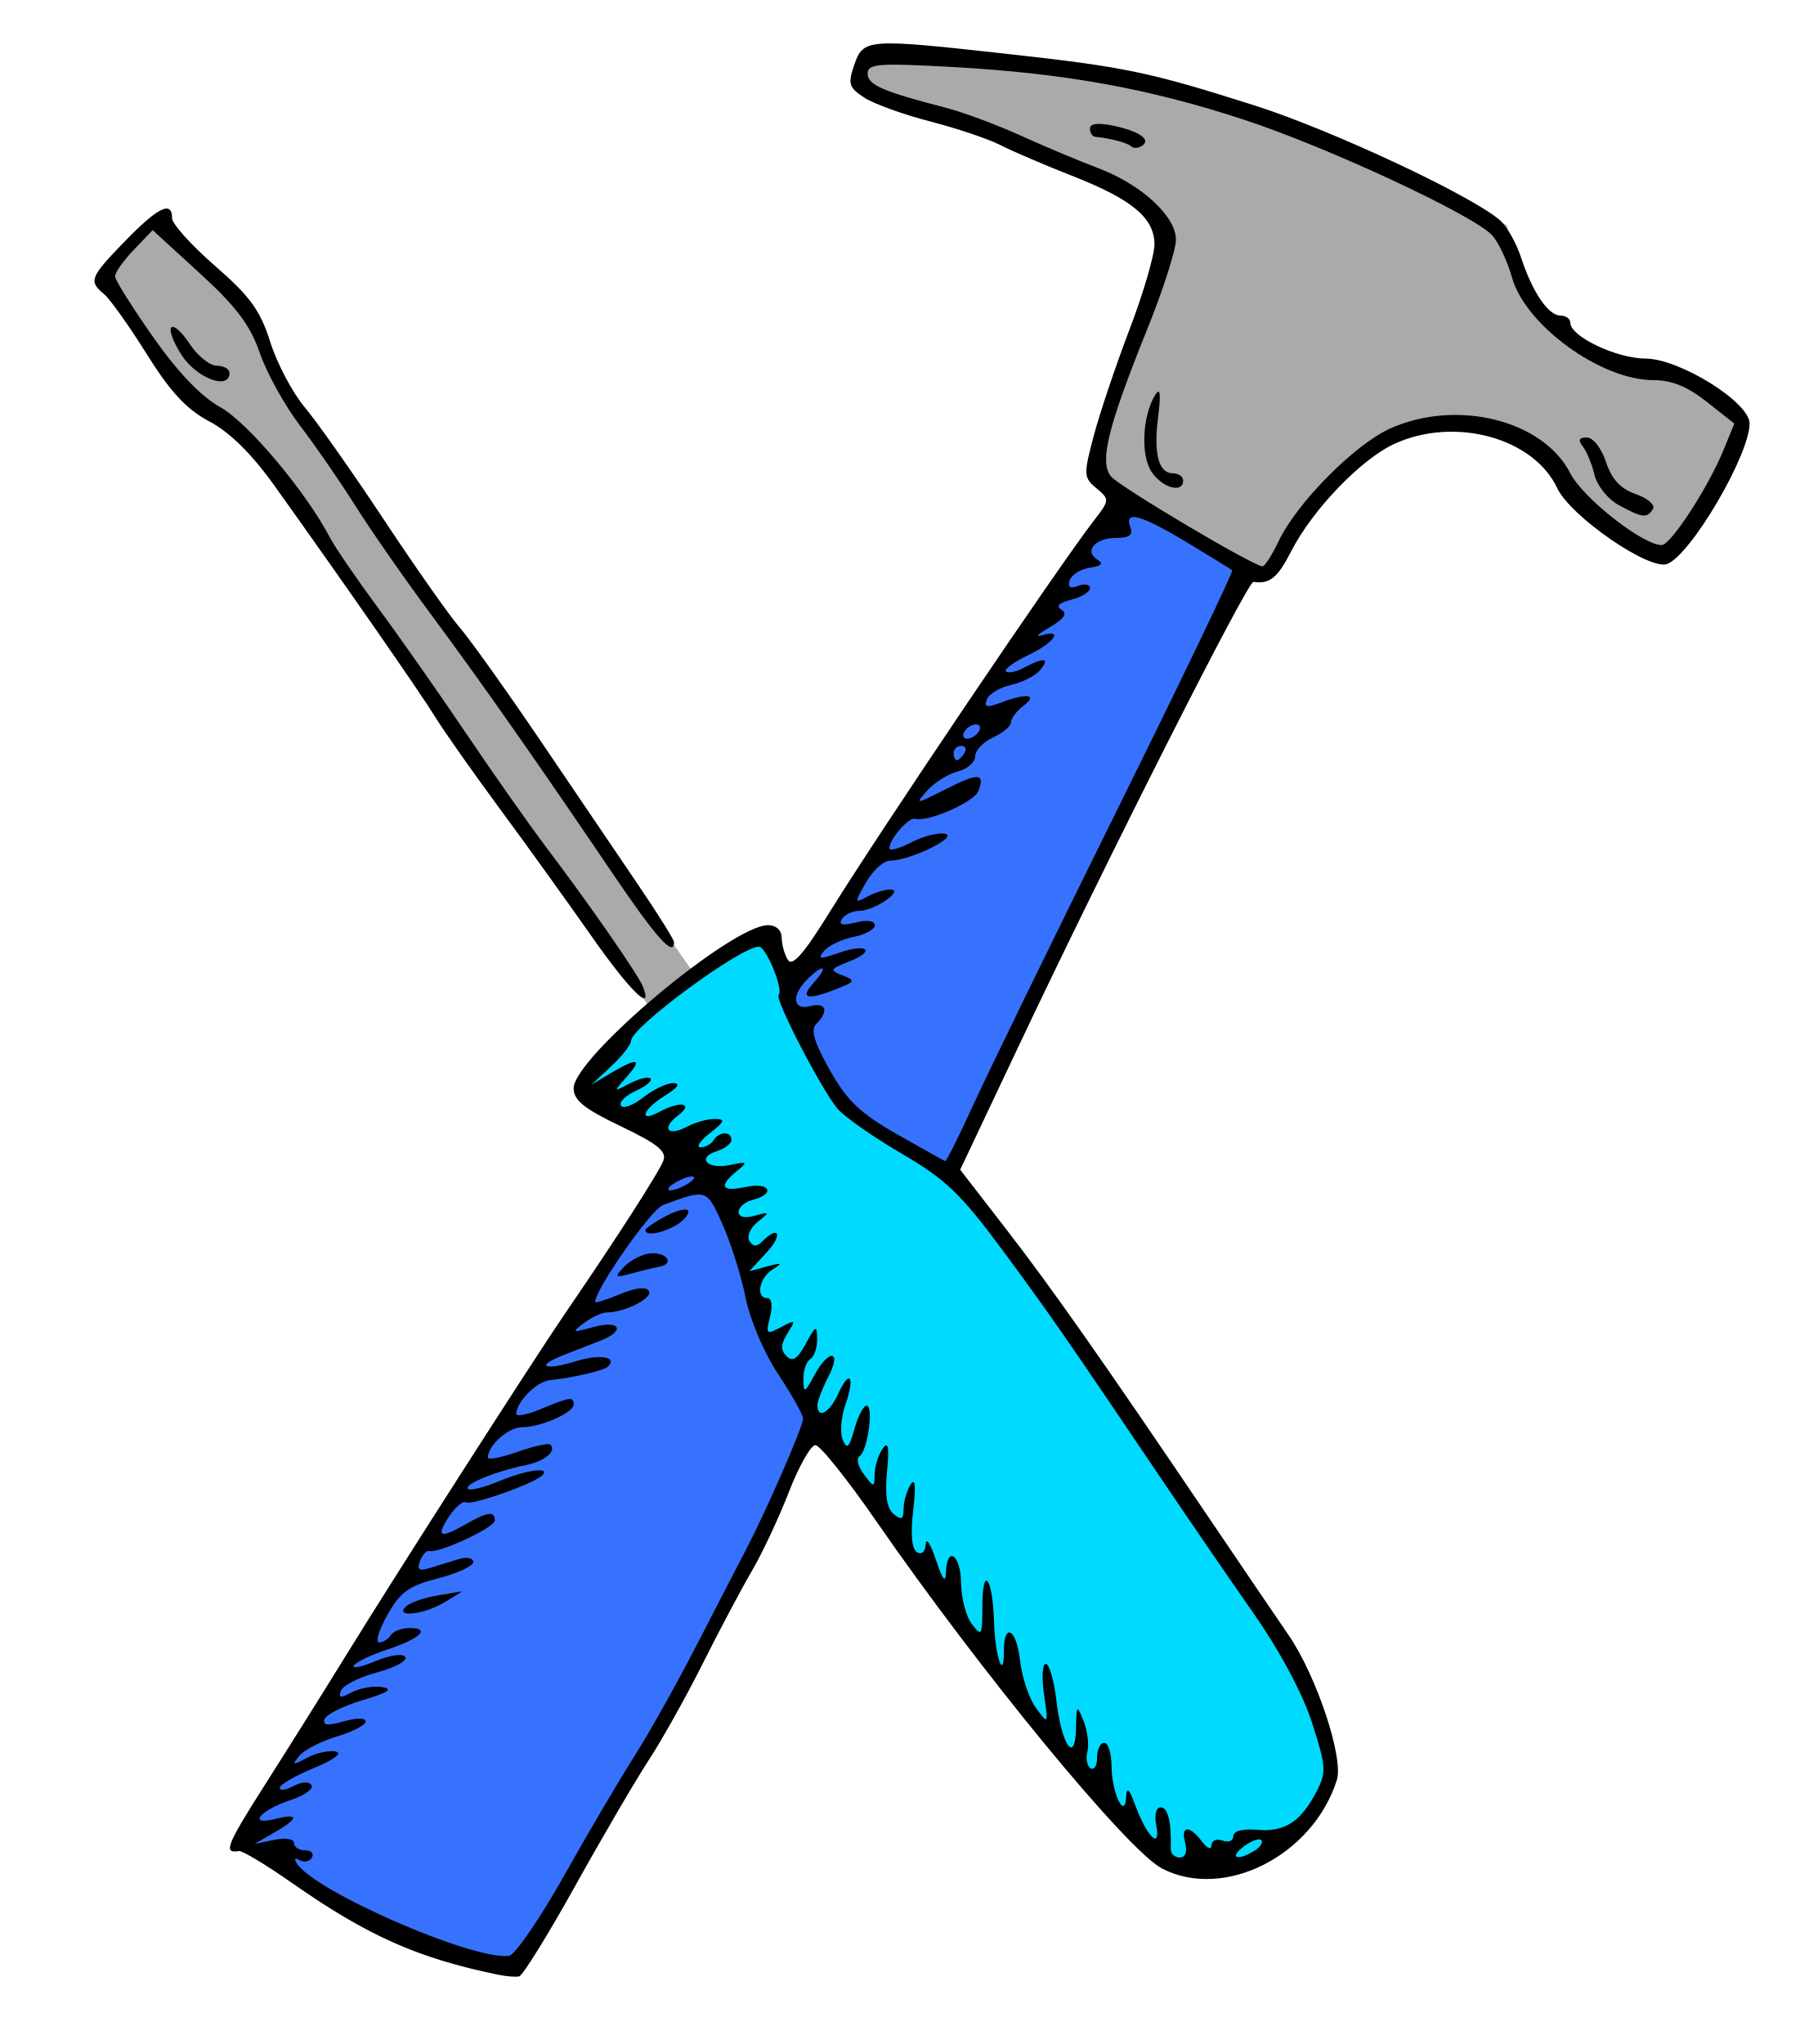
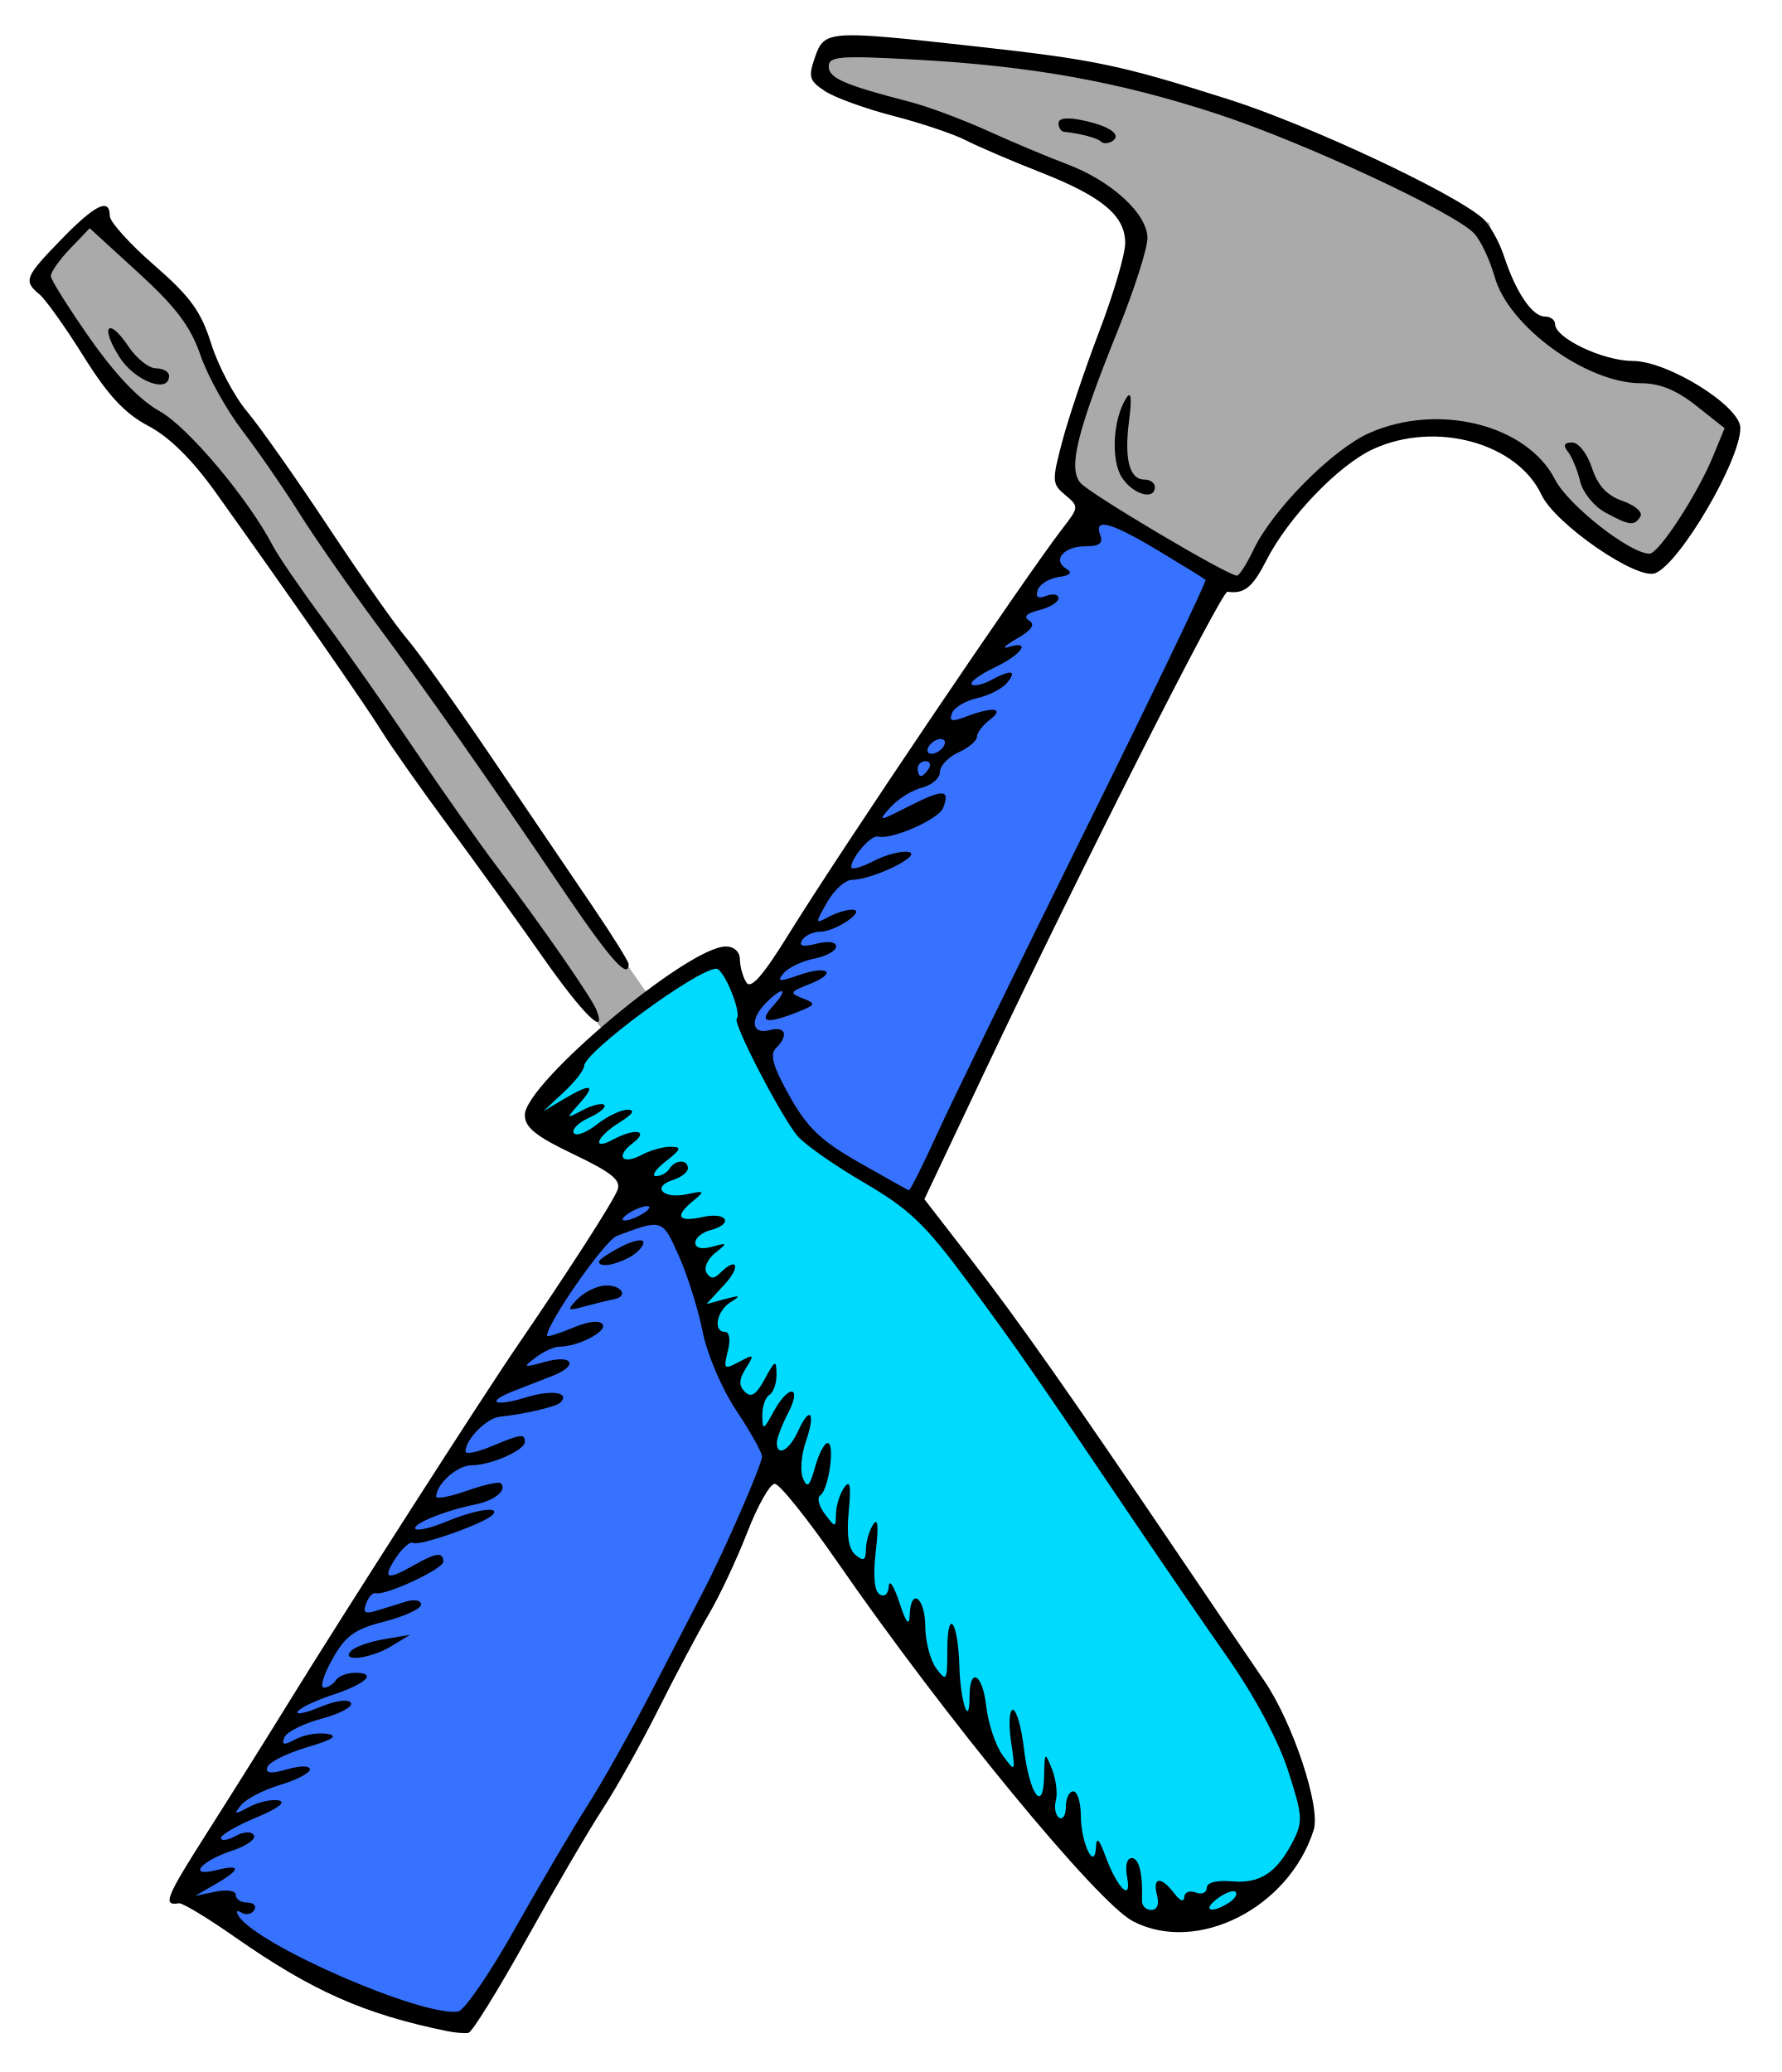
- <svg xmlns="http://www.w3.org/2000/svg" id="svg3036" version="1.1" width="251" height="285">
+ <svg xmlns="http://www.w3.org/2000/svg" id="svg3036" version="1.1" width="430" height="500">
  <defs id="defs3040" />
-   <path style="fill:#000000;fill-opacity:0.335;stroke:none" d="m 119.555,11.472 c 0.141,-1.929 0.501,-3.675 3.019,-3.623 28.803,0.417 57.945,7.442 87.553,23.549 2.817,10.831 7.928,19.279 21.133,19.322 l 12.227,8.302 -10.718,18.869 -13.435,-8.604 C 202.706,45.953 183.116,64.846 176.917,80.156 L 152.765,66.419 162.426,32.002 C 151.997,21.297 133.958,18.203 119.555,11.472 z" id="path3048" />
-   <path style="fill:#000000;fill-opacity:0.335;stroke:none" d="m 14.492,39.248 7.246,-8.151 c 5.627,6.861 14.603,10.708 16.605,20.832 l 58.419,83.779 -5.736,5.283 C 74.175,118.077 57.313,94.395 41.256,71.273 37.674,66.115 33.996,61.946 30.191,58.268 22.028,51.928 19.724,45.588 14.492,39.248 z" id="path3818" />
-   <path style="fill:#004bff;fill-opacity:0.784;stroke:none" d="m 156.695,69.385 16.651,10.247 c -13.3,28.484 -27.406,55.803 -41.497,82.899 -6.65,12.787 -14.458,25.026 -20.036,38.232 -10.652,25.222 -24.711,49.452 -40.084,73.563 C 58.328,271.233 45.638,265.531 33.943,256.18 73.547,193.423 112.694,130.494 156.695,69.385 z" id="path3820" />
-   <path style="fill:#00daff;fill-opacity:1;stroke:none" d="m 80.911,151.557 c 7.522,-10.493 16.953,-16.531 26.87,-21.435 3.692,15.429 9.218,29.023 24.454,32.908 l 50.72,72.156 c 7.202,20.992 -4.814,24.19 -19.02,25.36 -23.023,-20.105 -38.982,-49.04 -57.664,-74.571 -4.017,-25.372 -15.712,-26.689 -25.36,-34.417 z" id="path3822" />
-   <path style="fill:#000000" d="m 69.5,275.345 c -11.197,-2.297 -18.203,-5.407 -28.675,-12.728 -3.671,-2.567 -7.046,-4.602 -7.5,-4.523 -2.227,0.387 -1.774,-0.76 3.69,-9.343 3.239,-5.088 8.244,-13.075 11.124,-17.75 7.155,-11.617 26.161,-41.271 30.765,-48 7.136,-10.43 12.97,-19.505 13.607,-21.164 0.498,-1.298 -0.807,-2.353 -5.935,-4.801 C 81.478,154.603 80,153.413 80,151.742 80,147.474 102.026,129 107.114,129 c 1.124,0 1.892,0.707 1.901,1.75 0.008,0.963 0.399,2.356 0.869,3.097 0.613,0.967 2.221,-0.863 5.711,-6.5 7.1,-11.469 31.904,-48.218 36.962,-54.763 2.204,-2.852 2.212,-2.951 0.354,-4.5 -1.8,-1.501 -1.82,-1.884 -0.378,-7.321 0.837,-3.155 3.084,-9.832 4.994,-14.836 C 159.438,40.923 161,35.595 161,34.089 c 0,-3.702 -3.1,-6.284 -11.5,-9.579 -3.85,-1.51 -8.35,-3.439 -10,-4.287 -1.65,-0.848 -6.055,-2.329 -9.788,-3.292 -3.734,-0.963 -7.874,-2.462 -9.201,-3.331 -2.143,-1.404 -2.295,-1.917 -1.364,-4.59 1.264,-3.627 1.772,-3.662 21.36,-1.49 16.511,1.831 19.705,2.497 34.481,7.191 10.698,3.399 30.316,12.584 34.225,16.025 0.942,0.829 2.248,3.14 2.902,5.136 C 213.704,40.722 215.922,44 217.615,44 218.377,44 219,44.457 219,45.015 c 0,1.901 6.479,4.978 10.491,4.982 4.732,0.004 14.509,6.098 14.509,9.043 0,4.377 -8.181,18.326 -11.495,19.597 C 230.025,79.588 219.011,71.991 217.167,68.056 213.881,61.045 202.88,58.043 194.5,61.871 c -4.685,2.14 -11.479,9.207 -14.449,15.03 -1.874,3.673 -2.981,4.565 -5.252,4.234 -0.796,-0.116 -20.426,38.691 -32.709,64.664 l -8.181,17.298 6.347,8.202 c 6.388,8.254 13.288,18.072 28.253,40.202 4.463,6.6 9.509,14.03 11.212,16.511 3.893,5.67 7.694,17.105 6.712,20.196 -3.344,10.537 -15.722,16.799 -24.369,12.327 -4.81,-2.487 -25.44,-27.562 -39.931,-48.534 -3.99,-5.775 -7.779,-10.5 -8.418,-10.5 -0.64,0 -2.3,2.931 -3.69,6.514 -1.39,3.583 -3.709,8.533 -5.155,11 -1.446,2.467 -4.518,8.258 -6.828,12.868 -2.309,4.61 -5.706,10.685 -7.547,13.5 -1.841,2.815 -6.465,10.72 -10.274,17.568 -3.81,6.848 -7.331,12.53 -7.824,12.628 C 71.904,275.676 70.6,275.571 69.5,275.345 z m 9.187,-13.851 c 3.403,-6.047 7.823,-13.555 9.823,-16.686 2,-3.131 5.908,-10.106 8.684,-15.5 C 99.97,223.914 103.065,217.925 104.072,216 106.899,210.594 112,198.888 112,197.807 c 0,-0.533 -1.561,-3.32 -3.469,-6.195 -1.967,-2.964 -3.936,-7.583 -4.549,-10.669 -0.594,-2.994 -2.037,-7.586 -3.207,-10.204 -2.238,-5.009 -2.196,-4.995 -8.355,-2.694 C 90.794,168.652 83,179.802 83,181.521 c 0,0.208 1.551,-0.271 3.447,-1.063 2.19,-0.915 3.67,-1.078 4.06,-0.447 0.597,0.966 -3.383,2.989 -5.881,2.989 -0.684,0 -2.117,0.66 -3.185,1.468 -1.785,1.35 -1.68,1.396 1.309,0.57 3.74,-1.033 4.552,0.503 1,1.892 -1.238,0.484 -3.55,1.386 -5.139,2.003 -4.059,1.578 -2.775,2.237 1.689,0.867 3.357,-1.03 5.85,-0.617 4.489,0.744 -0.559,0.559 -4.827,1.554 -8.174,1.906 C 74.826,192.639 72,195.511 72,197.14 c 0,0.417 1.561,0.106 3.468,-0.691 C 79.489,194.769 80,194.7 80,195.839 80,196.976 75.398,199 72.813,199 c -1.903,0 -4.703,2.463 -4.781,4.206 -0.017,0.388 1.838,0.046 4.124,-0.761 2.286,-0.806 4.356,-1.266 4.6,-1.022 0.915,0.915 -0.809,2.338 -3.485,2.875 -4.095,0.822 -8.626,2.681 -8.018,3.288 0.292,0.292 2.209,-0.171 4.261,-1.028 3.857,-1.612 7.357,-2.097 6.107,-0.846 -1.182,1.182 -9.878,4.246 -10.667,3.759 -0.404,-0.25 -1.469,0.667 -2.367,2.037 -1.843,2.813 -1.22,3.069 2.414,0.991 3,-1.715 4,-1.838 4,-0.492 0,0.988 -7.867,4.643 -9.155,4.253 -0.36,-0.109 -0.93,0.517 -1.265,1.391 -0.471,1.228 -0.152,1.448 1.405,0.968 1.108,-0.341 2.915,-0.898 4.015,-1.237 1.1,-0.339 2,-0.156 2,0.408 0,0.563 -2.209,1.59 -4.909,2.282 -4.076,1.045 -5.275,1.909 -7.064,5.092 C 52.842,227.275 52.324,229 52.877,229 c 0.553,0 1.283,-0.45 1.623,-1 0.34,-0.55 1.518,-1 2.618,-1 3.024,0 1.485,1.481 -3.118,3 -2.255,0.744 -4.344,1.747 -4.641,2.228 -0.297,0.481 1.065,0.204 3.028,-0.616 2.077,-0.868 3.809,-1.103 4.143,-0.562 0.316,0.511 -1.46,1.474 -3.948,2.139 -2.487,0.665 -4.751,1.805 -5.03,2.533 -0.398,1.038 -0.07,1.089 1.521,0.238 1.116,-0.597 3.018,-0.924 4.227,-0.727 1.595,0.26 0.848,0.761 -2.722,1.824 -2.706,0.806 -5.099,2 -5.316,2.653 -0.289,0.868 0.43,0.951 2.67,0.309 C 49.717,239.507 51,239.512 51,240.03 c 0,0.49 -1.805,1.431 -4.012,2.092 -2.207,0.661 -4.569,1.878 -5.25,2.704 -1.081,1.311 -0.945,1.346 1.064,0.275 1.266,-0.675 3.066,-1.073 4,-0.884 1.043,0.211 -0.133,1.103 -3.049,2.313 -2.61,1.084 -4.748,2.324 -4.75,2.756 -0.002,0.432 0.869,0.318 1.936,-0.253 1.16,-0.621 2.168,-0.667 2.509,-0.116 0.313,0.507 -1.003,1.441 -2.925,2.076 -4.267,1.408 -6.089,3.617 -2.172,2.634 3.413,-0.857 3.373,-0.108 -0.101,1.893 l -2.75,1.584 2.75,-0.571 c 1.574,-0.327 2.75,-0.135 2.75,0.448 0,0.56 0.702,1.019 1.559,1.019 0.857,0 1.276,0.457 0.931,1.016 -0.345,0.559 -1.117,0.714 -1.714,0.345 -0.627,-0.388 -0.799,-0.208 -0.408,0.425 2.418,3.912 24.694,13.621 29.632,12.915 0.825,-0.118 4.284,-5.162 7.687,-11.208 z M 56.581,224.019 c 0.54,-0.54 2.542,-1.242 4.45,-1.561 L 64.5,221.879 62,223.404 c -2.824,1.723 -7.001,2.197 -5.419,0.615 z m 30.423,-47.356 c 0.827,-0.88 2.402,-1.726 3.5,-1.881 2.323,-0.328 3.728,1.384 1.496,1.823 -0.825,0.162 -2.625,0.602 -4,0.976 -2.261,0.616 -2.356,0.528 -0.996,-0.918 z M 90,171.526 c 0,-0.261 1.35,-1.172 3,-2.026 1.65,-0.853 3,-1.106 3,-0.561 0,0.545 -0.87,1.456 -1.934,2.026 C 92.037,172.051 90,172.332 90,171.526 z M 165.29,257 c -0.645,-2.467 0.538,-2.595 2.318,-0.25 0.771,1.015 1.342,1.238 1.36,0.531 0.018,-0.67 0.707,-0.96 1.532,-0.643 0.825,0.317 1.5,0.043 1.5,-0.608 0,-0.736 1.281,-1.073 3.388,-0.892 3.805,0.328 6.041,-1.135 8.241,-5.388 1.367,-2.644 1.311,-3.473 -0.654,-9.556 -1.304,-4.036 -4.499,-10.017 -8.107,-15.177 -3.275,-4.684 -8.841,-12.792 -12.367,-18.017 -14.101,-20.893 -16.147,-23.842 -22.709,-32.712 -5.785,-7.821 -7.905,-9.85 -14.041,-13.433 -3.975,-2.321 -8.011,-5.151 -8.968,-6.288 -2.211,-2.625 -8.756,-15.26 -8.195,-15.821 C 109.312,138.022 106.856,132 105.836,132 103.278,132 88,143.25 88,145.134 c 0,0.529 -1.238,2.117 -2.75,3.528 l -2.75,2.566 2.715,-1.614 c 3.711,-2.206 4.46,-2.025 2.19,0.531 -1.899,2.139 -1.898,2.142 0.431,0.919 1.285,-0.675 2.58,-0.982 2.879,-0.683 0.299,0.299 -0.625,1.076 -2.054,1.727 -1.429,0.651 -2.356,1.576 -2.059,2.055 0.296,0.479 1.693,-0.036 3.104,-1.146 1.411,-1.11 3.292,-2.006 4.18,-1.991 1.062,0.018 0.673,0.611 -1.135,1.732 -3.102,1.923 -3.801,3.875 -0.816,2.277 2.957,-1.582 4.9,-1.224 2.639,0.486 -2.415,1.827 -1.444,3.015 1.276,1.56 1.111,-0.595 2.837,-1.071 3.836,-1.059 1.527,0.019 1.419,0.333 -0.684,1.978 -1.375,1.076 -1.964,1.966 -1.309,1.978 C 98.346,159.99 99.16,159.55 99.5,159 c 0.779,-1.261 2.5,-1.307 2.5,-0.067 0,0.513 -0.907,1.22 -2.015,1.572 -2.931,0.93 -1.347,2.606 1.826,1.931 2.452,-0.521 2.534,-0.446 0.939,0.857 -2.598,2.12 -2.128,2.95 1.25,2.208 3.315,-0.728 4.247,0.941 1,1.79 -1.1,0.288 -2,1.045 -2,1.684 0,0.721 0.853,0.926 2.25,0.542 2.135,-0.588 2.156,-0.544 0.4,0.866 -1.018,0.817 -1.529,2.004 -1.137,2.639 0.513,0.831 1.017,0.849 1.8,0.067 2.336,-2.336 2.894,-0.934 0.611,1.537 l -2.424,2.624 2.5,-0.672 c 2.084,-0.56 2.209,-0.489 0.75,0.425 -1.887,1.183 -2.401,3.998 -0.731,3.998 0.599,0 0.749,1.075 0.365,2.608 -0.61,2.429 -0.505,2.528 1.527,1.44 2.033,-1.088 2.095,-1.029 0.91,0.867 -0.948,1.518 -0.982,2.323 -0.135,3.17 0.847,0.847 1.529,0.409 2.685,-1.725 1.401,-2.586 1.554,-2.651 1.59,-0.669 0.022,1.205 -0.41,2.469 -0.96,2.809 -0.55,0.34 -0.982,1.604 -0.96,2.809 0.037,2.017 0.158,1.973 1.532,-0.559 2.017,-3.718 3.881,-3.527 1.954,0.2 -0.839,1.623 -1.526,3.423 -1.526,4 0,1.974 1.678,1.053 2.877,-1.58 1.628,-3.574 2.399,-2.462 1.025,1.48 -0.609,1.746 -0.778,3.957 -0.377,4.912 0.585,1.392 0.909,1.091 1.631,-1.513 0.495,-1.788 1.26,-3.25 1.699,-3.25 1.031,0 0.141,6.323 -0.993,7.059 -0.474,0.307 -0.201,1.432 0.606,2.5 1.449,1.915 1.469,1.914 1.515,-0.059 0.026,-1.1 0.524,-2.675 1.108,-3.5 0.789,-1.115 0.945,-0.287 0.61,3.231 -0.31,3.255 -0.022,5.087 0.924,5.872 1.083,0.899 1.378,0.744 1.39,-0.731 0.008,-1.03 0.447,-2.547 0.974,-3.372 0.645,-1.008 0.763,0.177 0.361,3.615 -0.387,3.313 -0.202,5.359 0.526,5.809 0.664,0.41 1.166,-0.045 1.228,-1.115 0.058,-0.995 0.698,-0.009 1.423,2.191 0.913,2.771 1.342,3.309 1.395,1.75 0.131,-3.847 2.075,-2.464 2.109,1.5 0.018,2.062 0.693,4.624 1.5,5.691 1.363,1.802 1.468,1.63 1.468,-2.417 0,-5.964 1.453,-4.087 1.629,2.104 0.135,4.763 1.371,8.457 1.371,4.097 0,-4.065 1.749,-3.141 2.237,1.182 0.271,2.402 1.277,5.431 2.235,6.73 1.735,2.352 1.74,2.344 1.124,-1.887 -0.34,-2.337 -0.226,-4.25 0.253,-4.25 0.48,0 1.148,2.328 1.485,5.173 0.742,6.268 2.635,8.888 2.729,3.777 0.061,-3.302 0.106,-3.344 1.055,-0.964 0.545,1.367 0.784,3.279 0.53,4.249 -0.254,0.97 -0.053,2.015 0.445,2.323 0.498,0.308 0.906,-0.367 0.906,-1.499 0,-1.132 0.45,-2.059 1,-2.059 0.55,0 1.007,1.462 1.015,3.25 0.018,3.763 1.89,7.653 2.045,4.25 0.065,-1.419 0.432,-1.069 1.265,1.206 1.603,4.378 3.594,6.326 2.933,2.87 -0.291,-1.524 -0.036,-2.576 0.624,-2.576 0.998,0 1.519,2.161 1.385,5.75 -0.025,0.688 0.536,1.25 1.249,1.25 0.803,0 1.096,-0.76 0.772,-2 z m 9.681,1.039 c 0.809,-0.512 1.226,-1.175 0.927,-1.474 -0.299,-0.299 -1.411,0.112 -2.471,0.914 -2.108,1.595 -0.827,2.06 1.544,0.561 z M 96,165 c 0.825,-0.533 1.05,-0.969 0.5,-0.969 -0.55,0 -1.675,0.436 -2.5,0.969 -0.825,0.533 -1.05,0.969 -0.5,0.969 0.55,0 1.675,-0.436 2.5,-0.969 z m 39.641,-10.75 c 1.94,-4.263 10.955,-22.747 20.033,-41.077 9.078,-18.33 16.352,-33.47 16.166,-33.645 C 171.653,79.354 168.8,77.59 165.5,75.608 159.052,71.736 156.722,71.111 157.638,73.5 c 0.419,1.091 -0.118,1.5 -1.972,1.5 -2.93,0 -4.537,1.844 -2.632,3.021 0.905,0.559 0.593,0.899 -1.044,1.138 -1.284,0.187 -2.543,0.975 -2.799,1.75 -0.319,0.968 0.047,1.213 1.172,0.781 C 151.264,81.345 152,81.49 152,82.012 c 0,0.522 -1.168,1.243 -2.595,1.601 -1.735,0.436 -2.186,0.904 -1.361,1.414 0.857,0.53 0.351,1.273 -1.655,2.431 -1.589,0.918 -2.102,1.429 -1.139,1.136 3.157,-0.96 1.83,0.996 -1.874,2.763 -1.993,0.95 -3.382,1.97 -3.086,2.266 0.296,0.296 1.447,0.052 2.558,-0.543 2.781,-1.489 3.622,-1.353 2.205,0.355 -0.655,0.79 -2.473,1.717 -4.039,2.061 -1.566,0.344 -3.088,1.254 -3.383,2.021 -0.426,1.111 -0.021,1.2 1.982,0.439 3.567,-1.356 5.199,-1.13 3.137,0.435 -0.963,0.731 -1.75,1.769 -1.75,2.308 0,0.539 -1.125,1.492 -2.5,2.118 -1.375,0.626 -2.5,1.815 -2.5,2.641 0,0.826 -1.092,1.776 -2.426,2.111 -1.335,0.335 -3.247,1.528 -4.25,2.651 -1.761,1.972 -1.674,1.966 2.523,-0.16 4.635,-2.348 5.565,-2.298 4.588,0.246 -0.589,1.535 -7.024,4.358 -8.797,3.859 -0.901,-0.253 -3.551,2.765 -3.606,4.108 -0.018,0.427 1.348,0.062 3.035,-0.81 1.687,-0.872 3.824,-1.415 4.75,-1.206 1.891,0.426 -4.901,3.737 -7.689,3.747 -0.895,0.003 -2.398,1.36 -3.34,3.015 -1.656,2.91 -1.65,2.975 0.184,1.994 1.043,-0.558 2.488,-1.001 3.212,-0.983 1.998,0.048 -2.248,2.968 -4.316,2.968 -0.962,0 -2.069,0.516 -2.458,1.146 -0.498,0.806 0.077,0.949 1.941,0.481 1.599,-0.401 2.649,-0.251 2.649,0.379 0,0.574 -1.34,1.312 -2.978,1.64 -1.638,0.328 -3.488,1.21 -4.112,1.962 -0.948,1.142 -0.614,1.185 2.029,0.264 4.017,-1.4 5.318,-0.313 1.449,1.211 -2.658,1.047 -2.729,1.2 -0.889,1.918 1.85,0.721 1.789,0.863 -0.815,1.89 -4.174,1.646 -5.216,1.355 -3.185,-0.89 2.133,-2.357 1.357,-2.714 -0.929,-0.429 -2.251,2.251 -2.008,4.356 0.429,3.718 2.199,-0.575 2.64,0.67 0.866,2.444 -0.845,0.845 -0.375,2.487 1.848,6.45 2.401,4.28 4.23,6.027 9.384,8.964 3.521,2.006 6.54,3.694 6.709,3.75 0.169,0.056 1.894,-3.385 3.834,-7.647 z M 134.5,105 c 0.34,-0.55 0.141,-1 -0.441,-1 -0.582,0 -1.059,0.45 -1.059,1 0,0.55 0.198,1 0.441,1 0.243,0 0.719,-0.45 1.059,-1 z m 2,-3 c 0.34,-0.55 0.168,-1 -0.382,-1 -0.55,0 -1.278,0.45 -1.618,1 -0.34,0.55 -0.168,1 0.382,1 0.55,0 1.278,-0.45 1.618,-1 z m 41.823,-26.552 c 2.561,-5.37 10.628,-13.504 15.587,-15.716 9.295,-4.146 21.306,-1.147 25.087,6.265 C 220.756,69.442 229.105,76 231.733,76 c 1.262,0 6.466,-7.987 8.612,-13.217 l 1.525,-3.717 -3.829,-3.033 C 235.357,53.907 233.119,53 230.556,53 223.265,53 212.746,45.364 210.866,38.705 210.213,36.392 208.963,33.734 208.089,32.799 205.44,29.962 185.192,20.536 173.5,16.695 160.21,12.329 148.415,10.199 132.75,9.338 122.447,8.772 121,8.887 121,10.269 c 0,1.563 2.124,2.49 10.893,4.752 2.416,0.623 7.141,2.38 10.5,3.903 3.359,1.524 8.187,3.553 10.729,4.51 6.042,2.274 10.877,6.715 10.877,9.989 0,1.395 -1.772,6.933 -3.938,12.306 -5.583,13.853 -6.78,18.7 -5.112,20.71 1.193,1.437 19.751,12.448 21.115,12.528 0.311,0.018 1.327,-1.565 2.259,-3.519 z m 47.439,-5.013 c -1.514,-0.822 -3.028,-2.703 -3.388,-4.21 C 222.017,64.726 221.281,62.938 220.74,62.25 220.042,61.365 220.206,61 221.3,61 c 0.872,0 2.037,1.49 2.674,3.42 0.796,2.411 2.021,3.731 4.153,4.474 1.663,0.58 2.739,1.516 2.39,2.08 -0.82,1.327 -1.444,1.256 -4.753,-0.539 z M 160.571,65.749 c -1.535,-2.343 -1.236,-7.91 0.578,-10.749 0.65,-1.016 0.769,-0.025 0.369,3.076 C 160.85,63.268 161.57,66 163.607,66 164.373,66 165,66.45 165,67 c 0,1.851 -2.941,1.02 -4.429,-1.251 z M 157.731,20.398 C 157.247,19.914 154.929,19.299 152.75,19.077 152.338,19.034 152,18.514 152,17.921 c 0,-0.692 1.168,-0.833 3.25,-0.395 3.696,0.779 5.371,1.972 3.977,2.834 -0.521,0.322 -1.194,0.339 -1.496,0.038 z M 82.458,130.489 c -3.277,-4.681 -9.025,-12.669 -12.774,-17.75 C 65.936,107.658 61.9,101.925 60.715,100 58.638,96.625 48.294,81.744 38.31,67.767 c -3.187,-4.461 -6.258,-7.498 -9.101,-9 C 26.022,57.083 23.774,54.669 20.47,49.382 18.024,45.466 15.342,41.699 14.511,41.009 12.322,39.192 12.531,38.666 17.463,33.592 22.052,28.87 24,27.928 24,30.431 c 0,0.787 2.698,3.778 5.995,6.645 4.881,4.245 6.311,6.219 7.699,10.621 0.937,2.974 3.104,7.071 4.815,9.105 1.711,2.033 6.684,9.095 11.051,15.693 4.367,6.598 9.114,13.348 10.548,15 1.434,1.652 6.571,8.854 11.415,16.004 4.844,7.15 10.983,16.204 13.642,20.121 2.659,3.917 4.835,7.404 4.835,7.75 0,2.174 -2.49,-0.614 -8.574,-9.598 C 74.598,105.783 67.217,95.26 59.983,85.5 56.314,80.55 51.617,73.8 49.544,70.5 47.472,67.2 44.021,62.201 41.875,59.391 39.729,56.581 37.192,52.007 36.237,49.227 34.904,45.349 32.963,42.766 27.895,38.13 l -6.605,-6.042 -2.645,2.761 c -1.455,1.518 -2.624,3.186 -2.599,3.706 0.025,0.52 2.415,4.32 5.311,8.445 3.453,4.919 6.684,8.287 9.388,9.788 3.808,2.114 11.957,11.812 15.268,18.169 0.704,1.351 3.728,5.768 6.72,9.814 2.992,4.046 8.532,11.94 12.31,17.543 3.778,5.602 8.802,12.74 11.163,15.862 6.1,8.062 12.841,17.782 13.471,19.425 1.46,3.805 -1.881,0.513 -7.219,-7.112 z M 25.31,49.479 C 22.638,45.285 23.789,43.963 26.54,48.068 27.618,49.678 29.288,50.996 30.25,50.997 31.212,50.999 32,51.45 32,52 c 0,2.471 -4.617,0.731 -6.69,-2.521 z" id="path3046" />
+   <path style="fill:#000000;fill-opacity:0.335;stroke:none" d="m 197.389,18.204 c 0.252,-3.45 0.896,-6.572 5.4,-6.479 51.514,0.745 103.633,13.309 156.586,42.116 5.038,19.371 14.179,34.481 37.797,34.557 l 21.868,14.849 -19.168,33.747 -24.028,-15.389 c -29.74,-41.733 -64.777,-7.943 -75.863,19.438 L 256.784,116.475 274.062,54.921 C 255.411,35.775 223.148,30.242 197.389,18.204 z" id="path3048" />
+   <path style="fill:#000000;fill-opacity:0.335;stroke:none" d="M 9.486,67.88 22.445,53.301 C 32.508,65.573 48.561,72.453 52.142,90.558 L 156.623,240.394 146.364,249.843 C 116.228,208.864 86.071,166.509 57.353,125.156 50.946,115.93 44.369,108.475 37.564,101.897 22.965,90.558 18.845,79.219 9.486,67.88 z" id="path3818" />
+   <path style="fill:#004bff;fill-opacity:0.784;stroke:none" d="m 263.812,121.779 29.781,18.327 c -23.787,50.944 -49.014,99.802 -74.216,148.262 -11.893,22.869 -25.858,44.758 -35.833,68.377 C 164.492,401.853 139.348,445.188 111.854,488.31 87.886,482.778 65.191,472.581 44.275,455.856 115.106,343.617 185.119,231.07 263.812,121.779 z" id="path3820" />
+   <path style="fill:#00daff;fill-opacity:1;stroke:none" d="m 128.275,268.742 c 13.453,-18.766 30.32,-29.565 48.056,-38.337 6.603,27.593 16.486,51.907 43.736,58.855 l 90.712,129.048 c 12.88,37.544 -8.61,43.264 -34.017,45.356 -41.175,-35.958 -69.719,-87.706 -103.131,-133.368 -7.185,-45.377 -28.1,-47.732 -45.356,-61.554 z" id="path3822" />
+   <path style="fill:#000000" d="m 107.867,490.133 c -20.025,-4.108 -32.555,-9.67 -51.285,-22.764 -6.566,-4.59 -12.602,-8.231 -13.414,-8.09 -3.984,0.692 -3.173,-1.359 6.599,-16.71 5.792,-9.099 14.745,-23.384 19.894,-31.745 12.796,-20.776 46.788,-73.813 55.021,-85.846 12.762,-18.655 23.196,-34.884 24.335,-37.851 0.891,-2.321 -1.443,-4.209 -10.615,-8.587 -9.113,-4.349 -11.757,-6.478 -11.757,-9.467 0,-7.632 39.393,-40.673 48.492,-40.673 2.01,0 3.384,1.265 3.401,3.13 0.014,1.721 0.714,4.214 1.554,5.538 1.096,1.73 3.973,-1.544 10.214,-11.625 12.698,-20.511 57.059,-86.236 66.105,-97.942 3.943,-5.101 3.956,-5.278 0.633,-8.048 -3.22,-2.684 -3.255,-3.369 -0.675,-13.093 1.497,-5.643 5.516,-17.583 8.932,-26.533 3.415,-8.95 6.21,-18.478 6.21,-21.173 0,-6.622 -5.544,-11.239 -20.567,-17.132 -6.886,-2.701 -14.934,-6.151 -17.885,-7.668 -2.951,-1.516 -10.829,-4.166 -17.506,-5.887 -6.677,-1.722 -14.083,-4.403 -16.456,-5.958 -3.833,-2.511 -4.105,-3.429 -2.439,-8.209 2.261,-6.486 3.169,-6.55 38.202,-2.665 29.53,3.274 35.241,4.465 61.668,12.86 19.133,6.078 54.219,22.506 61.21,28.66 1.684,1.483 4.02,5.617 5.189,9.186 2.843,8.676 6.811,14.539 9.838,14.539 1.362,0 2.477,0.817 2.477,1.815 0,3.4 11.588,8.903 18.763,8.909 8.463,0.007 25.948,10.906 25.948,16.172 0,7.829 -14.632,32.776 -20.558,35.049 -4.436,1.702 -24.135,-11.885 -27.433,-18.922 -5.877,-12.54 -25.551,-17.909 -40.539,-11.063 -8.378,3.827 -20.529,16.466 -25.842,26.88 -3.351,6.568 -5.331,8.164 -9.393,7.573 -1.424,-0.207 -36.531,69.198 -58.498,115.649 l -14.631,30.938 11.352,14.668 c 11.425,14.763 23.765,32.321 50.529,71.899 7.982,11.804 17.006,25.092 20.053,29.53 6.963,10.141 13.76,30.591 12.005,36.119 -5.981,18.845 -28.119,30.044 -43.582,22.047 -8.603,-4.449 -45.499,-49.294 -71.415,-86.802 -7.137,-10.328 -13.912,-18.779 -15.056,-18.779 -1.144,0 -4.114,5.243 -6.599,11.65 -2.485,6.408 -6.634,15.261 -9.22,19.673 -2.586,4.413 -8.081,14.769 -12.211,23.015 -4.13,8.246 -10.204,19.111 -13.497,24.144 -3.293,5.034 -11.562,19.173 -18.375,31.42 -6.813,12.247 -13.11,22.41 -13.994,22.584 -0.883,0.174 -3.215,-0.014 -5.183,-0.417 z m 16.43,-24.773 c 6.086,-10.814 13.991,-24.243 17.567,-29.842 3.577,-5.599 10.566,-18.074 15.532,-27.721 4.966,-9.648 10.502,-20.358 12.302,-23.801 5.056,-9.669 14.179,-30.604 14.179,-32.537 0,-0.952 -2.792,-5.938 -6.205,-11.079 -3.519,-5.301 -7.04,-13.561 -8.135,-19.082 -1.062,-5.354 -3.643,-13.567 -5.736,-18.25 -4.003,-8.959 -3.927,-8.934 -14.943,-4.819 -2.908,1.087 -16.848,21.028 -16.848,24.102 0,0.371 2.774,-0.484 6.164,-1.901 3.917,-1.637 6.564,-1.928 7.261,-0.8 1.068,1.728 -6.051,5.346 -10.517,5.346 -1.223,0 -3.787,1.181 -5.696,2.625 -3.193,2.414 -3.004,2.496 2.341,1.019 6.689,-1.848 8.141,0.899 1.788,3.384 -2.213,0.866 -6.349,2.478 -9.19,3.583 -7.259,2.822 -4.963,4.001 3.02,1.551 6.003,-1.843 10.463,-1.103 8.029,1.331 -0.999,0.999 -8.633,2.78 -14.62,3.41 -3.199,0.337 -8.254,5.473 -8.254,8.387 0,0.745 2.791,0.189 6.202,-1.236 7.192,-3.005 8.106,-3.128 8.106,-1.09 0,2.033 -8.23,5.652 -12.853,5.652 -3.403,0 -8.411,4.405 -8.551,7.522 -0.031,0.694 3.288,0.082 7.376,-1.36 4.088,-1.442 7.79,-2.265 8.227,-1.828 1.637,1.637 -1.446,4.181 -6.233,5.142 -7.324,1.471 -15.426,4.794 -14.339,5.881 0.522,0.522 3.951,-0.305 7.62,-1.839 6.899,-2.883 13.158,-3.75 10.922,-1.513 -2.114,2.114 -17.667,7.594 -19.078,6.722 -0.723,-0.447 -2.628,1.193 -4.233,3.644 -3.296,5.031 -2.182,5.488 4.317,1.773 5.366,-3.067 7.154,-3.287 7.154,-0.88 0,1.767 -14.069,8.304 -16.374,7.607 -0.644,-0.195 -1.662,0.924 -2.262,2.487 -0.843,2.196 -0.272,2.59 2.513,1.732 1.982,-0.61 5.213,-1.606 7.18,-2.213 1.967,-0.607 3.577,-0.279 3.577,0.729 0,1.007 -3.951,2.844 -8.78,4.082 -7.29,1.868 -9.434,3.414 -12.634,9.108 -2.12,3.772 -3.045,6.857 -2.057,6.857 0.989,0 2.295,-0.805 2.903,-1.788 0.608,-0.984 2.715,-1.788 4.682,-1.788 5.408,0 2.655,2.649 -5.577,5.365 -4.033,1.331 -7.768,3.124 -8.3,3.985 -0.532,0.86 1.905,0.364 5.416,-1.102 3.714,-1.552 6.812,-1.972 7.41,-1.004 0.565,0.914 -2.612,2.636 -7.06,3.826 -4.448,1.19 -8.497,3.229 -8.996,4.531 -0.712,1.856 -0.125,1.948 2.72,0.426 1.996,-1.068 5.398,-1.653 7.561,-1.3 2.853,0.466 1.517,1.361 -4.868,3.262 -4.84,1.441 -9.119,3.576 -9.508,4.745 -0.518,1.553 0.769,1.702 4.776,0.552 3.19,-0.915 5.484,-0.907 5.484,0.019 0,0.876 -3.229,2.559 -7.175,3.742 -3.946,1.182 -8.172,3.358 -9.389,4.836 -1.933,2.345 -1.691,2.407 1.903,0.492 2.265,-1.207 5.484,-1.918 7.154,-1.581 1.865,0.377 -0.237,1.972 -5.452,4.137 -4.669,1.938 -8.492,4.156 -8.495,4.928 -0.004,0.772 1.554,0.569 3.462,-0.452 2.074,-1.11 3.878,-1.193 4.488,-0.207 0.561,0.907 -1.794,2.578 -5.232,3.712 -7.632,2.519 -10.89,6.47 -3.885,4.712 6.104,-1.532 6.033,-0.193 -0.18,3.386 l -4.918,2.833 4.918,-1.021 c 2.816,-0.585 4.918,-0.242 4.918,0.801 0,1.002 1.255,1.823 2.788,1.823 1.534,0 2.283,0.818 1.665,1.818 -0.618,1 -1.997,1.278 -3.065,0.618 -1.122,-0.693 -1.43,-0.372 -0.73,0.76 4.324,6.997 44.164,24.361 52.995,23.098 1.475,-0.211 7.662,-9.232 13.747,-20.046 z m -39.535,-67.023 c 0.965,-0.965 4.547,-2.221 7.959,-2.791 l 6.204,-1.036 -4.471,2.728 c -5.051,3.081 -12.52,3.928 -9.691,1.099 z m 54.41,-84.694 c 1.479,-1.573 4.296,-3.087 6.26,-3.364 4.154,-0.586 6.667,2.475 2.676,3.26 -1.475,0.29 -4.695,1.076 -7.154,1.746 -4.043,1.102 -4.213,0.944 -1.781,-1.642 z m 5.358,-9.188 c 0,-0.467 2.414,-2.097 5.365,-3.623 2.951,-1.526 5.365,-1.977 5.365,-1.003 0,0.974 -1.557,2.605 -3.459,3.623 -3.629,1.942 -7.271,2.445 -7.271,1.003 z m 134.653,152.868 c -1.154,-4.412 0.963,-4.64 4.146,-0.447 1.379,1.816 2.4,2.215 2.433,0.95 0.031,-1.199 1.264,-1.716 2.74,-1.15 1.476,0.566 2.683,0.077 2.683,-1.087 0,-1.316 2.291,-1.919 6.06,-1.595 6.804,0.586 10.805,-2.03 14.739,-9.637 2.446,-4.729 2.344,-6.212 -1.171,-17.091 -2.332,-7.218 -8.046,-17.915 -14.499,-27.144 -5.858,-8.378 -15.811,-22.878 -22.118,-32.222 -25.219,-37.367 -28.879,-42.64 -40.614,-58.505 -10.346,-13.988 -14.138,-17.616 -25.112,-24.025 -7.109,-4.152 -14.327,-9.212 -16.039,-11.245 -3.955,-4.695 -15.661,-27.292 -14.657,-28.295 1.295,-1.295 -3.097,-12.065 -4.92,-12.065 -4.575,0 -31.9,20.121 -31.9,23.49 0,0.946 -2.213,3.785 -4.918,6.31 l -4.918,4.589 4.855,-2.887 c 6.637,-3.946 7.976,-3.621 3.917,0.951 -3.397,3.825 -3.394,3.83 0.77,1.644 2.297,-1.206 4.615,-1.756 5.149,-1.221 0.535,0.535 -1.119,1.925 -3.674,3.089 -2.555,1.164 -4.213,2.818 -3.683,3.675 0.53,0.857 3.027,-0.065 5.551,-2.05 2.523,-1.985 5.887,-3.587 7.476,-3.561 1.899,0.031 1.203,1.092 -2.03,3.097 -5.548,3.44 -6.799,6.93 -1.459,4.072 5.288,-2.83 8.763,-2.19 4.719,0.87 -4.319,3.268 -2.582,5.392 2.281,2.789 1.987,-1.063 5.074,-1.915 6.86,-1.894 2.732,0.034 2.538,0.595 -1.224,3.537 -2.459,1.924 -3.513,3.515 -2.341,3.537 1.172,0.022 2.627,-0.765 3.235,-1.749 1.394,-2.255 4.471,-2.338 4.471,-0.121 0,0.917 -1.621,2.183 -3.603,2.811 -5.242,1.664 -2.409,4.66 3.265,3.453 4.385,-0.933 4.533,-0.798 1.679,1.532 -4.646,3.792 -3.806,5.276 2.236,3.949 5.928,-1.302 7.596,1.682 1.788,3.201 -1.967,0.514 -3.577,1.87 -3.577,3.012 0,1.289 1.526,1.657 4.024,0.969 3.819,-1.051 3.856,-0.972 0.715,1.549 -1.82,1.461 -2.735,3.585 -2.034,4.72 0.918,1.486 1.819,1.519 3.22,0.119 4.179,-4.179 5.176,-1.67 1.094,2.749 l -4.336,4.693 4.471,-1.202 c 3.726,-1.002 3.95,-0.875 1.341,0.761 -3.374,2.116 -4.294,7.15 -1.307,7.15 1.071,0 1.34,1.923 0.652,4.664 -1.09,4.345 -0.904,4.521 2.73,2.576 3.636,-1.946 3.747,-1.841 1.628,1.551 -1.696,2.715 -1.757,4.155 -0.242,5.669 1.515,1.515 2.734,0.731 4.802,-3.085 2.506,-4.626 2.778,-4.74 2.843,-1.197 0.039,2.155 -0.733,4.416 -1.717,5.024 -0.984,0.608 -1.756,2.869 -1.717,5.024 0.066,3.608 0.283,3.529 2.74,-1 3.607,-6.649 6.941,-6.307 3.494,0.358 -1.501,2.902 -2.729,6.121 -2.729,7.154 0,3.53 3,1.883 5.145,-2.825 2.912,-6.392 4.291,-4.402 1.834,2.646 -1.089,3.123 -1.392,7.076 -0.674,8.785 1.046,2.489 1.626,1.951 2.917,-2.705 0.886,-3.197 2.254,-5.813 3.039,-5.813 1.844,0 0.252,11.309 -1.777,12.625 -0.848,0.55 -0.36,2.562 1.084,4.471 2.591,3.425 2.627,3.424 2.71,-0.106 0.046,-1.967 0.938,-4.784 1.981,-6.26 1.41,-1.995 1.69,-0.513 1.09,5.779 -0.555,5.821 -0.039,9.099 1.653,10.503 1.937,1.608 2.465,1.33 2.487,-1.308 0.014,-1.842 0.799,-4.556 1.743,-6.032 1.153,-1.803 1.365,0.316 0.646,6.465 -0.693,5.926 -0.362,9.585 0.94,10.389 1.188,0.734 2.086,-0.081 2.196,-1.994 0.103,-1.779 1.249,-0.016 2.545,3.919 1.633,4.956 2.4,5.918 2.495,3.13 0.235,-6.88 3.711,-4.407 3.771,2.683 0.031,3.689 1.239,8.269 2.683,10.178 2.438,3.224 2.626,2.915 2.626,-4.322 0,-10.667 2.599,-7.309 2.913,3.763 0.241,8.518 2.453,15.124 2.453,7.327 0,-7.27 3.129,-5.617 4,2.114 0.484,4.296 2.283,9.713 3.997,12.036 3.103,4.207 3.112,4.192 2.01,-3.376 -0.609,-4.181 -0.405,-7.601 0.453,-7.601 0.858,0 2.054,4.164 2.656,9.252 1.328,11.21 4.713,15.895 4.881,6.754 0.109,-5.906 0.189,-5.98 1.887,-1.725 0.975,2.445 1.402,5.865 0.949,7.599 -0.454,1.734 -0.096,3.604 0.796,4.155 0.891,0.551 1.621,-0.656 1.621,-2.681 0,-2.025 0.805,-3.683 1.788,-3.683 0.984,0 1.801,2.616 1.816,5.813 0.032,6.73 3.38,13.688 3.658,7.601 0.116,-2.538 0.773,-1.911 2.263,2.157 2.867,7.83 6.427,11.314 5.246,5.133 -0.521,-2.725 -0.065,-4.607 1.116,-4.607 1.785,0 2.716,3.865 2.477,10.284 -0.046,1.23 0.959,2.236 2.234,2.236 1.436,0 1.961,-1.36 1.381,-3.577 z m 17.315,1.858 c 1.447,-0.915 2.193,-2.102 1.658,-2.637 -0.535,-0.535 -2.524,0.2 -4.419,1.634 -3.771,2.853 -1.48,3.685 2.761,1.002 z M 155.261,292.784 c 1.475,-0.954 1.878,-1.734 0.894,-1.734 -0.984,0 -2.996,0.78 -4.471,1.734 -1.475,0.954 -1.878,1.734 -0.894,1.734 0.984,0 2.996,-0.78 4.471,-1.734 z m 70.897,-19.226 c 3.47,-7.623 19.592,-40.683 35.828,-73.465 16.236,-32.782 29.246,-59.86 28.912,-60.172 -0.334,-0.312 -5.436,-3.467 -11.338,-7.011 -11.533,-6.925 -15.7,-8.042 -14.06,-3.77 0.749,1.952 -0.212,2.683 -3.527,2.683 -5.241,0 -8.114,3.298 -4.707,5.403 1.618,1 1.06,1.608 -1.866,2.036 -2.296,0.335 -4.548,1.744 -5.005,3.13 -0.571,1.732 0.085,2.169 2.095,1.397 1.61,-0.618 2.927,-0.359 2.927,0.575 0,0.934 -2.089,2.222 -4.641,2.863 -3.104,0.779 -3.91,1.617 -2.434,2.529 1.533,0.947 0.628,2.276 -2.96,4.348 -2.842,1.641 -3.759,2.556 -2.038,2.032 5.647,-1.717 3.273,1.782 -3.351,4.941 -3.565,1.7 -6.048,3.524 -5.519,4.053 0.529,0.529 2.588,0.092 4.575,-0.971 4.974,-2.662 6.478,-2.42 3.943,0.634 -1.172,1.412 -4.423,3.071 -7.223,3.686 -2.801,0.615 -5.524,2.242 -6.05,3.615 -0.762,1.986 -0.038,2.147 3.544,0.785 6.38,-2.426 9.298,-2.021 5.61,0.778 -1.721,1.307 -3.13,3.164 -3.13,4.127 0,0.963 -2.012,2.668 -4.471,3.789 -2.459,1.12 -4.471,3.246 -4.471,4.724 0,1.478 -1.953,3.177 -4.34,3.776 -2.387,0.599 -5.807,2.733 -7.601,4.742 -3.149,3.527 -2.993,3.517 4.513,-0.286 8.29,-4.2 9.952,-4.111 8.206,0.44 -1.053,2.745 -12.562,7.794 -15.734,6.902 -1.612,-0.453 -6.35,4.945 -6.449,7.347 -0.031,0.763 2.412,0.111 5.429,-1.449 3.017,-1.56 6.84,-2.531 8.495,-2.158 3.381,0.763 -8.766,6.683 -13.752,6.702 -1.601,0.005 -4.289,2.433 -5.973,5.392 -2.962,5.205 -2.951,5.321 0.33,3.566 1.865,-0.998 4.45,-1.789 5.745,-1.758 3.574,0.086 -4.02,5.309 -7.72,5.309 -1.721,0 -3.699,0.922 -4.396,2.049 -0.891,1.442 0.137,1.697 3.471,0.86 2.859,-0.718 4.738,-0.449 4.738,0.678 0,1.027 -2.396,2.347 -5.325,2.932 -2.929,0.586 -6.238,2.165 -7.353,3.509 -1.695,2.042 -1.099,2.12 3.628,0.472 7.185,-2.505 9.511,-0.56 2.592,2.166 -4.754,1.873 -4.881,2.147 -1.589,3.43 3.308,1.29 3.199,1.544 -1.458,3.38 -7.465,2.944 -9.329,2.423 -5.696,-1.592 3.814,-4.215 2.427,-4.855 -1.661,-0.766 -4.026,4.026 -3.592,7.79 0.766,6.65 3.933,-1.028 4.722,1.199 1.549,4.371 -1.512,1.512 -0.67,4.449 3.305,11.536 4.294,7.655 7.565,10.779 16.783,16.031 6.297,3.588 11.697,6.606 11.998,6.707 0.302,0.101 3.388,-6.054 6.858,-13.677 z m -2.041,-88.082 c 0.608,-0.984 0.253,-1.788 -0.789,-1.788 -1.042,0 -1.894,0.805 -1.894,1.788 0,0.984 0.355,1.788 0.789,1.788 0.434,0 1.286,-0.805 1.894,-1.788 z m 3.577,-5.365 c 0.608,-0.984 0.301,-1.788 -0.683,-1.788 -0.984,0 -2.286,0.805 -2.894,1.788 -0.608,0.984 -0.301,1.788 0.683,1.788 0.984,0 2.286,-0.805 2.894,-1.788 z m 74.8,-47.488 c 4.58,-9.604 19.008,-24.151 27.878,-28.108 16.624,-7.415 38.106,-2.051 44.868,11.205 3.144,6.162 18.075,17.891 22.776,17.891 2.257,0 11.565,-14.284 15.402,-23.639 l 2.728,-6.648 -6.848,-5.424 c -4.8,-3.802 -8.804,-5.424 -13.387,-5.424 -13.041,0 -31.853,-13.657 -35.216,-25.566 -1.168,-4.136 -3.403,-8.889 -4.966,-10.563 C 350.991,51.273 314.779,34.413 293.868,27.544 270.099,19.736 249.004,15.928 220.988,14.388 c -18.427,-1.013 -21.015,-0.808 -21.015,1.664 0,2.796 3.799,4.453 19.483,8.499 4.322,1.115 12.772,4.256 18.779,6.981 6.007,2.725 14.642,6.355 19.189,8.066 10.806,4.067 19.454,12.009 19.454,17.864 0,2.494 -3.169,12.399 -7.043,22.01 -9.986,24.775 -12.126,33.445 -9.143,37.039 2.133,2.57 35.325,22.263 37.764,22.405 0.556,0.033 2.373,-2.8 4.04,-6.294 z m 84.844,-8.966 c -2.708,-1.469 -5.416,-4.834 -6.059,-7.529 -0.64,-2.68 -1.956,-5.879 -2.924,-7.109 -1.247,-1.584 -0.955,-2.236 1.002,-2.236 1.56,0 3.642,2.664 4.782,6.117 1.423,4.312 3.614,6.673 7.427,8.002 2.974,1.037 4.898,2.711 4.274,3.72 -1.467,2.373 -2.583,2.247 -8.501,-0.965 z m -116.593,-8.381 c -2.746,-4.191 -2.21,-14.147 1.035,-19.224 1.162,-1.818 1.375,-0.044 0.661,5.502 -1.196,9.285 0.092,14.171 3.735,14.171 1.37,0 2.491,0.805 2.491,1.788 0,3.31 -5.259,1.824 -7.921,-2.238 z m -5.079,-81.109 c -0.866,-0.866 -5.012,-1.966 -8.909,-2.363 -0.738,-0.075 -1.341,-1.006 -1.341,-2.067 0,-1.237 2.088,-1.491 5.813,-0.706 6.61,1.393 9.605,3.528 7.112,5.069 -0.932,0.576 -2.136,0.607 -2.675,0.068 z M 131.042,231.062 c -5.861,-8.372 -16.141,-22.657 -22.845,-31.745 C 101.492,190.228 94.274,179.976 92.155,176.533 88.441,170.496 69.942,143.882 52.085,118.885 46.385,110.906 40.892,105.474 35.808,102.789 30.108,99.777 26.088,95.461 20.179,86.004 15.803,79.001 11.007,72.263 9.521,71.03 5.606,67.78 5.981,66.839 14.8,57.764 c 8.208,-8.445 11.692,-10.13 11.692,-5.652 0,1.408 4.825,6.756 10.721,11.885 8.73,7.593 11.288,11.122 13.77,18.996 1.677,5.319 5.552,12.647 8.612,16.283 3.06,3.637 11.954,16.267 19.764,28.067 7.81,11.8 16.299,23.872 18.865,26.827 2.565,2.955 11.752,15.835 20.416,28.623 8.664,12.788 19.643,28.981 24.399,35.986 4.756,7.005 8.647,13.242 8.647,13.861 0,3.888 -4.454,-1.098 -15.335,-17.166 C 116.984,186.876 103.784,168.056 90.846,150.6 84.284,141.747 75.883,129.675 72.177,123.773 68.471,117.871 62.299,108.93 58.461,103.905 54.623,98.879 50.086,90.699 48.377,85.727 45.994,78.791 42.521,74.172 33.458,65.881 L 21.644,55.075 16.914,60.012 c -2.602,2.716 -4.693,5.698 -4.648,6.628 0.045,0.93 4.32,7.727 9.499,15.104 6.176,8.798 11.954,14.822 16.789,17.506 6.81,3.78 21.385,21.125 27.306,32.494 1.259,2.417 6.667,10.315 12.019,17.552 5.352,7.236 15.259,21.355 22.016,31.375 6.757,10.02 15.741,22.785 19.965,28.368 10.909,14.418 22.965,31.802 24.093,34.741 2.612,6.805 -3.365,0.918 -12.911,-12.719 z M 28.835,86.179 c -4.78,-7.501 -2.721,-9.866 2.198,-2.524 1.928,2.878 4.915,5.236 6.636,5.238 1.721,0.004 3.13,0.81 3.13,1.794 0,4.419 -8.258,1.308 -11.964,-4.508 z" id="path3046" />
</svg>
